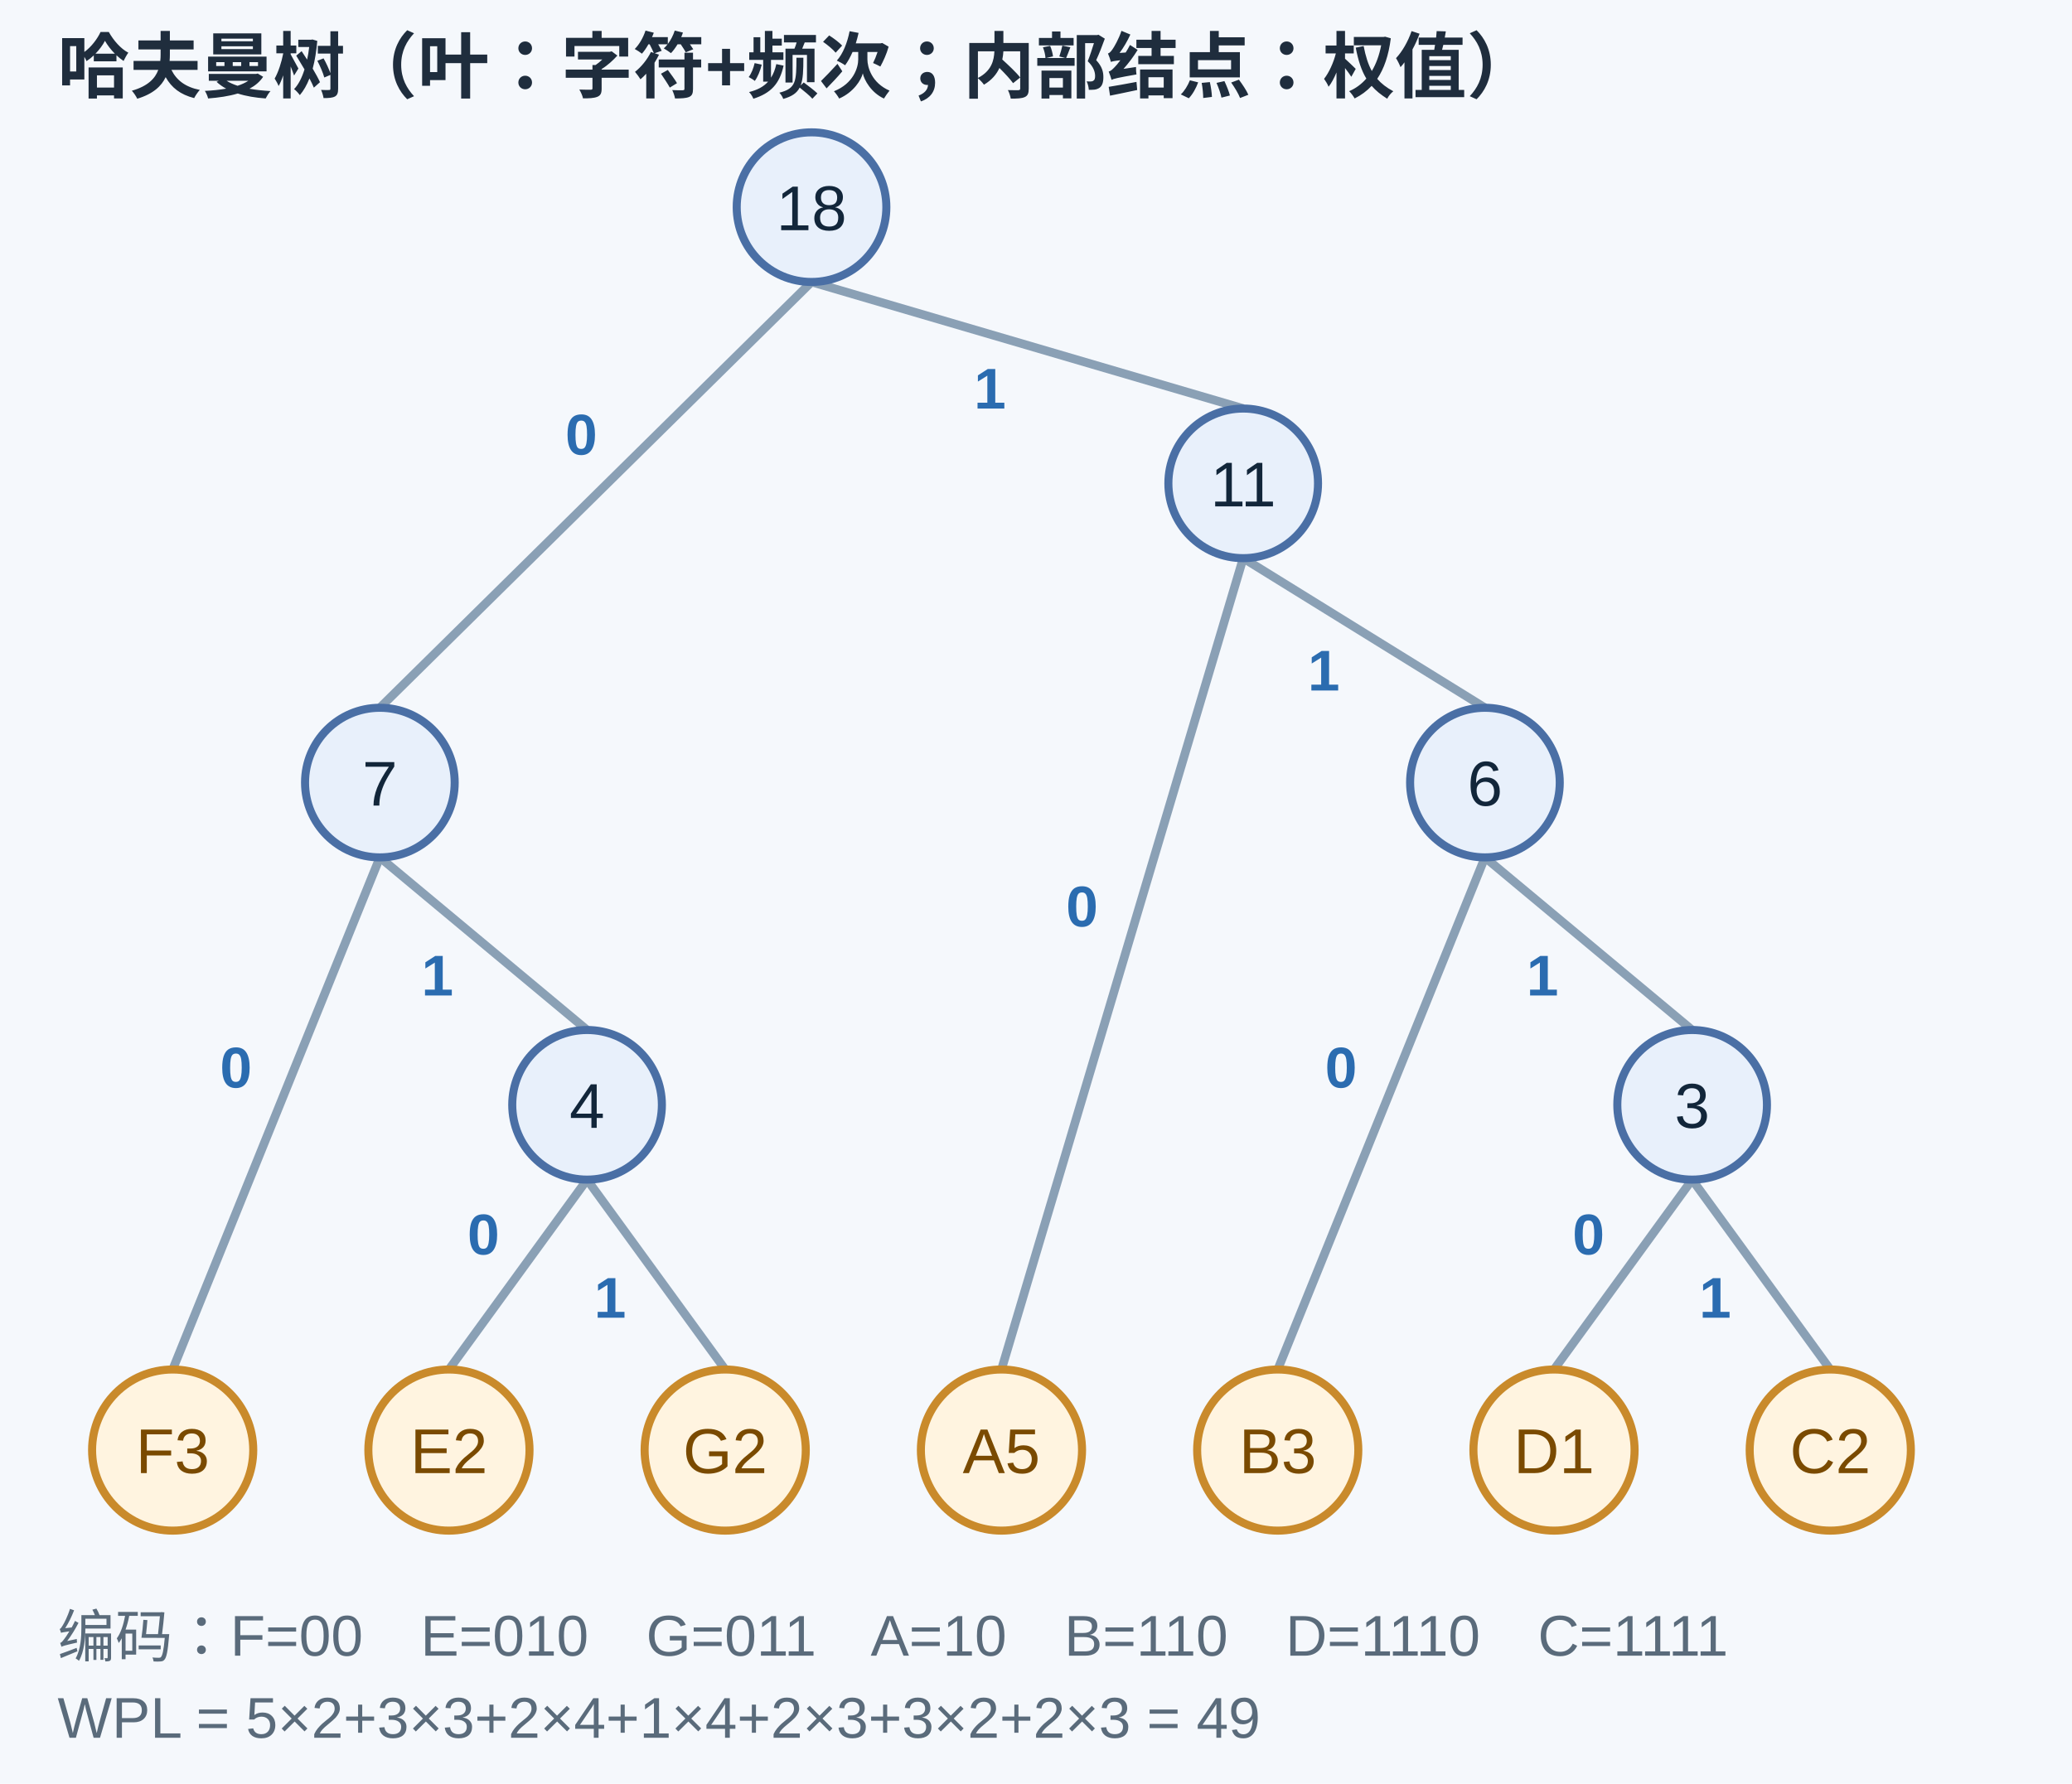
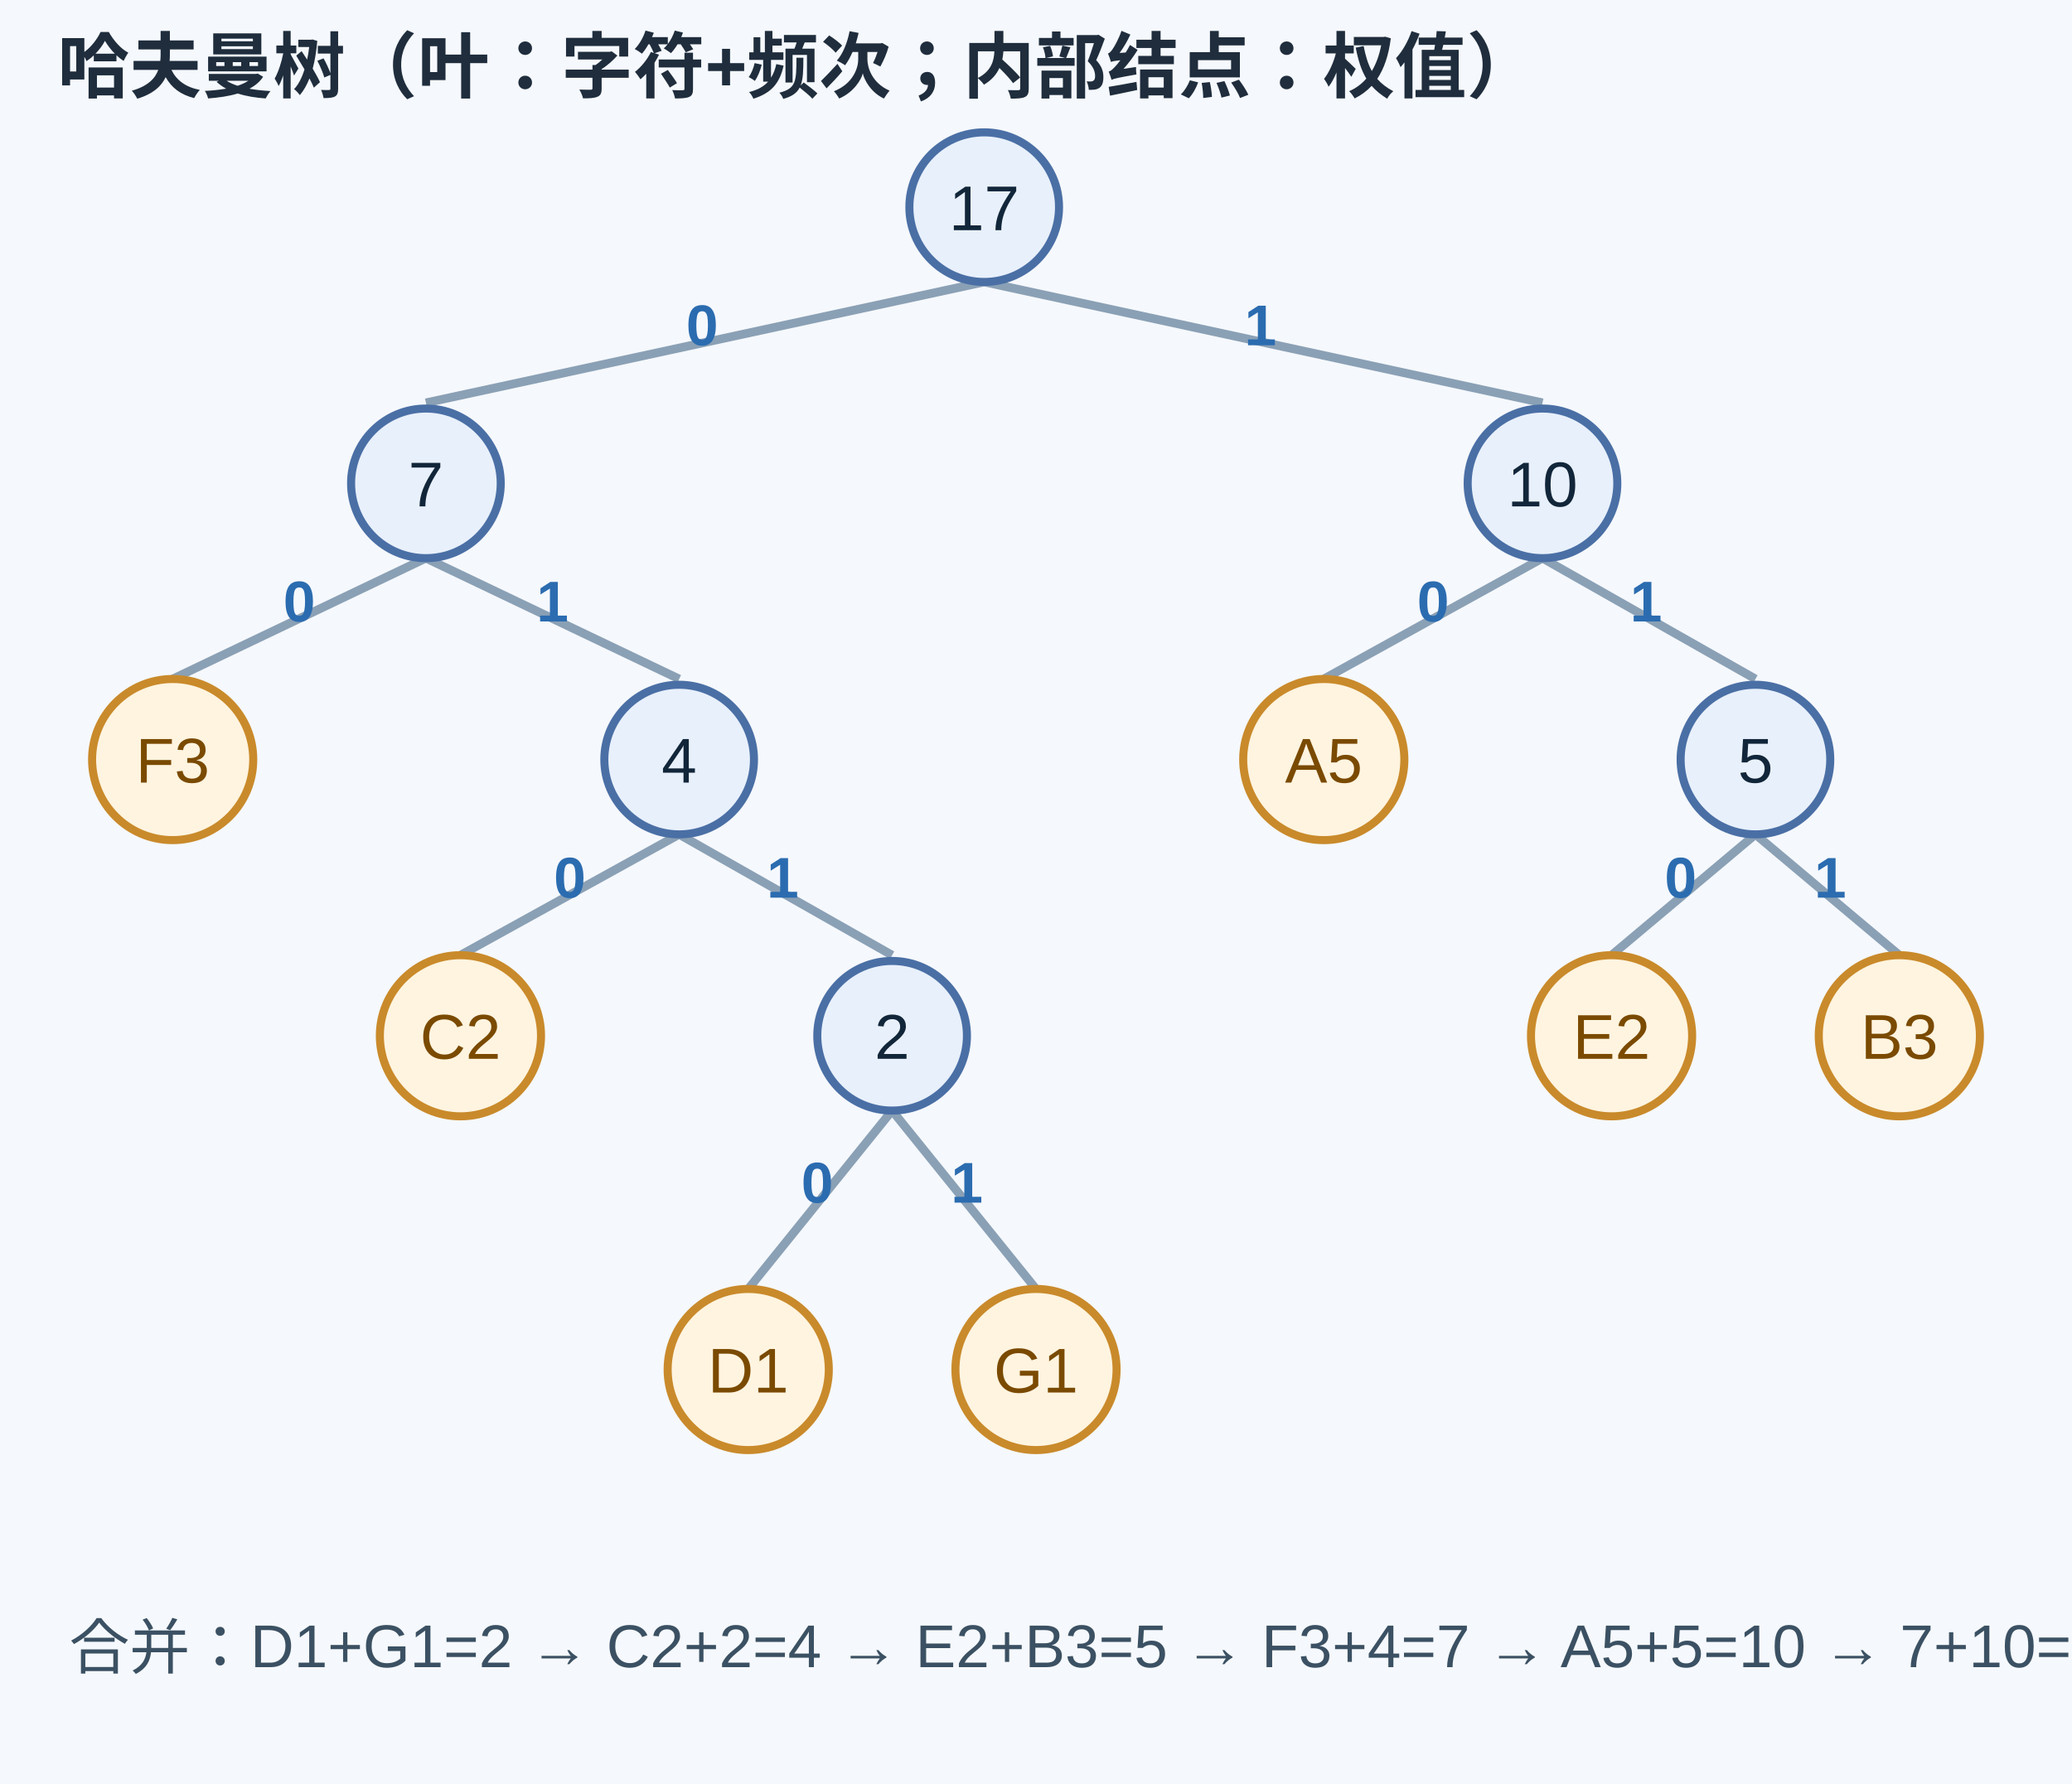
- <svg xmlns="http://www.w3.org/2000/svg" width="360" height="310" viewBox="0 0 360 310" role="img" aria-label="第42题哈夫曼树：A=10 B=110 C=1111 D=1110 E=010 F=00 G=011，WPL=49" font-family="'Helvetica Neue',Arial,sans-serif">
+ <svg xmlns="http://www.w3.org/2000/svg" width="360" height="310" viewBox="0 0 360 310" role="img" aria-label="第42题哈夫曼树：A=10 B=111 C=010 D=0110 E=110 F=00 G=0111，WPL=45" font-family="'Helvetica Neue',Arial,sans-serif">
  <rect width="360" height="310" fill="#f5f8fc" />
  <text x="10" y="16" font-size="12.5" font-weight="bold" fill="#1f2d3d">哈夫曼树（叶：字符+频次；内部结点：权值）</text>
-   <line x1="141" y1="49" x2="66" y2="123" stroke="#8aa0b5" stroke-width="1.5" />
-   <text x="101" y="79" font-size="10" font-weight="bold" text-anchor="middle" fill="#2b6cb0">0</text>
-   <line x1="141" y1="49" x2="216" y2="71" stroke="#8aa0b5" stroke-width="1.5" />
-   <text x="172" y="71" font-size="10" font-weight="bold" text-anchor="middle" fill="#2b6cb0">1</text>
-   <line x1="66" y1="149" x2="30" y2="238" stroke="#8aa0b5" stroke-width="1.5" />
-   <text x="41" y="189" font-size="10" font-weight="bold" text-anchor="middle" fill="#2b6cb0">0</text>
-   <line x1="66" y1="149" x2="102" y2="179" stroke="#8aa0b5" stroke-width="1.5" />
-   <text x="76" y="173" font-size="10" font-weight="bold" text-anchor="middle" fill="#2b6cb0">1</text>
-   <line x1="102" y1="205" x2="78" y2="238" stroke="#8aa0b5" stroke-width="1.5" />
-   <text x="84" y="218" font-size="10" font-weight="bold" text-anchor="middle" fill="#2b6cb0">0</text>
-   <line x1="102" y1="205" x2="126" y2="238" stroke="#8aa0b5" stroke-width="1.5" />
-   <text x="106" y="229" font-size="10" font-weight="bold" text-anchor="middle" fill="#2b6cb0">1</text>
-   <line x1="216" y1="97" x2="174" y2="238" stroke="#8aa0b5" stroke-width="1.5" />
-   <text x="188" y="161" font-size="10" font-weight="bold" text-anchor="middle" fill="#2b6cb0">0</text>
-   <line x1="216" y1="97" x2="258" y2="123" stroke="#8aa0b5" stroke-width="1.5" />
-   <text x="230" y="120" font-size="10" font-weight="bold" text-anchor="middle" fill="#2b6cb0">1</text>
-   <line x1="258" y1="149" x2="222" y2="238" stroke="#8aa0b5" stroke-width="1.5" />
-   <text x="233" y="189" font-size="10" font-weight="bold" text-anchor="middle" fill="#2b6cb0">0</text>
-   <line x1="258" y1="149" x2="294" y2="179" stroke="#8aa0b5" stroke-width="1.5" />
-   <text x="268" y="173" font-size="10" font-weight="bold" text-anchor="middle" fill="#2b6cb0">1</text>
-   <line x1="294" y1="205" x2="270" y2="238" stroke="#8aa0b5" stroke-width="1.5" />
-   <text x="276" y="218" font-size="10" font-weight="bold" text-anchor="middle" fill="#2b6cb0">0</text>
-   <line x1="294" y1="205" x2="318" y2="238" stroke="#8aa0b5" stroke-width="1.5" />
-   <text x="298" y="229" font-size="10" font-weight="bold" text-anchor="middle" fill="#2b6cb0">1</text>
-   <circle cx="102" cy="192" r="13" fill="#e8f0fb" stroke="#4a6fa5" stroke-width="1.4" />
-   <text x="102" y="196" font-size="11" text-anchor="middle" fill="#12263a">4</text>
-   <circle cx="66" cy="136" r="13" fill="#e8f0fb" stroke="#4a6fa5" stroke-width="1.4" />
-   <text x="66" y="140" font-size="11" text-anchor="middle" fill="#12263a">7</text>
-   <circle cx="294" cy="192" r="13" fill="#e8f0fb" stroke="#4a6fa5" stroke-width="1.4" />
-   <text x="294" y="196" font-size="11" text-anchor="middle" fill="#12263a">3</text>
-   <circle cx="258" cy="136" r="13" fill="#e8f0fb" stroke="#4a6fa5" stroke-width="1.4" />
-   <text x="258" y="140" font-size="11" text-anchor="middle" fill="#12263a">6</text>
-   <circle cx="216" cy="84" r="13" fill="#e8f0fb" stroke="#4a6fa5" stroke-width="1.4" />
-   <text x="216" y="88" font-size="11" text-anchor="middle" fill="#12263a">11</text>
-   <circle cx="141" cy="36" r="13" fill="#e8f0fb" stroke="#4a6fa5" stroke-width="1.4" />
-   <text x="141" y="40" font-size="11" text-anchor="middle" fill="#12263a">18</text>
-   <circle cx="30" cy="252" r="14" fill="#fff4e0" stroke="#c98a2b" stroke-width="1.4" />
-   <text x="30" y="256" font-size="11" text-anchor="middle" fill="#7a4a00">F3</text>
-   <circle cx="78" cy="252" r="14" fill="#fff4e0" stroke="#c98a2b" stroke-width="1.4" />
-   <text x="78" y="256" font-size="11" text-anchor="middle" fill="#7a4a00">E2</text>
-   <circle cx="126" cy="252" r="14" fill="#fff4e0" stroke="#c98a2b" stroke-width="1.4" />
-   <text x="126" y="256" font-size="11" text-anchor="middle" fill="#7a4a00">G2</text>
-   <circle cx="174" cy="252" r="14" fill="#fff4e0" stroke="#c98a2b" stroke-width="1.4" />
-   <text x="174" y="256" font-size="11" text-anchor="middle" fill="#7a4a00">A5</text>
-   <circle cx="222" cy="252" r="14" fill="#fff4e0" stroke="#c98a2b" stroke-width="1.4" />
-   <text x="222" y="256" font-size="11" text-anchor="middle" fill="#7a4a00">B3</text>
-   <circle cx="270" cy="252" r="14" fill="#fff4e0" stroke="#c98a2b" stroke-width="1.4" />
-   <text x="270" y="256" font-size="11" text-anchor="middle" fill="#7a4a00">D1</text>
-   <circle cx="318" cy="252" r="14" fill="#fff4e0" stroke="#c98a2b" stroke-width="1.4" />
-   <text x="318" y="256" font-size="11" text-anchor="middle" fill="#7a4a00">C2</text>
-   <text x="10" y="288" font-size="10" fill="#5a6b7b">编码：F=00　E=010　G=011　A=10　B=110　D=1110　C=1111</text>
-   <text x="10" y="302" font-size="10" fill="#5a6b7b">WPL = 5×2+3×3+2×4+1×4+2×3+3×2+2×3 = 49</text>
+   <line x1="171" y1="49" x2="74" y2="70" stroke="#8aa0b5" stroke-width="1.5" />
+   <text x="122" y="60" font-size="10" font-weight="bold" text-anchor="middle" fill="#2b6cb0">0</text>
+   <line x1="171" y1="49" x2="268" y2="70" stroke="#8aa0b5" stroke-width="1.5" />
+   <text x="219" y="60" font-size="10" font-weight="bold" text-anchor="middle" fill="#2b6cb0">1</text>
+   <line x1="74" y1="97" x2="30" y2="118" stroke="#8aa0b5" stroke-width="1.5" />
+   <text x="52" y="108" font-size="10" font-weight="bold" text-anchor="middle" fill="#2b6cb0">0</text>
+   <line x1="74" y1="97" x2="118" y2="118" stroke="#8aa0b5" stroke-width="1.5" />
+   <text x="96" y="108" font-size="10" font-weight="bold" text-anchor="middle" fill="#2b6cb0">1</text>
+   <line x1="118" y1="145" x2="80" y2="166" stroke="#8aa0b5" stroke-width="1.5" />
+   <text x="99" y="156" font-size="10" font-weight="bold" text-anchor="middle" fill="#2b6cb0">0</text>
+   <line x1="118" y1="145" x2="155" y2="166" stroke="#8aa0b5" stroke-width="1.5" />
+   <text x="136" y="156" font-size="10" font-weight="bold" text-anchor="middle" fill="#2b6cb0">1</text>
+   <line x1="155" y1="193" x2="130" y2="224" stroke="#8aa0b5" stroke-width="1.5" />
+   <text x="142" y="209" font-size="10" font-weight="bold" text-anchor="middle" fill="#2b6cb0">0</text>
+   <line x1="155" y1="193" x2="180" y2="224" stroke="#8aa0b5" stroke-width="1.5" />
+   <text x="168" y="209" font-size="10" font-weight="bold" text-anchor="middle" fill="#2b6cb0">1</text>
+   <line x1="268" y1="97" x2="230" y2="118" stroke="#8aa0b5" stroke-width="1.5" />
+   <text x="249" y="108" font-size="10" font-weight="bold" text-anchor="middle" fill="#2b6cb0">0</text>
+   <line x1="268" y1="97" x2="305" y2="118" stroke="#8aa0b5" stroke-width="1.5" />
+   <text x="286" y="108" font-size="10" font-weight="bold" text-anchor="middle" fill="#2b6cb0">1</text>
+   <line x1="305" y1="145" x2="280" y2="166" stroke="#8aa0b5" stroke-width="1.5" />
+   <text x="292" y="156" font-size="10" font-weight="bold" text-anchor="middle" fill="#2b6cb0">0</text>
+   <line x1="305" y1="145" x2="330" y2="166" stroke="#8aa0b5" stroke-width="1.5" />
+   <text x="318" y="156" font-size="10" font-weight="bold" text-anchor="middle" fill="#2b6cb0">1</text>
+   <circle cx="171" cy="36" r="13" fill="#e8f0fb" stroke="#4a6fa5" stroke-width="1.4" />
+   <text x="171" y="40" font-size="11" text-anchor="middle" fill="#12263a">17</text>
+   <circle cx="74" cy="84" r="13" fill="#e8f0fb" stroke="#4a6fa5" stroke-width="1.4" />
+   <text x="74" y="88" font-size="11" text-anchor="middle" fill="#12263a">7</text>
+   <circle cx="268" cy="84" r="13" fill="#e8f0fb" stroke="#4a6fa5" stroke-width="1.4" />
+   <text x="268" y="88" font-size="11" text-anchor="middle" fill="#12263a">10</text>
+   <circle cx="30" cy="132" r="14" fill="#fff4e0" stroke="#c98a2b" stroke-width="1.4" />
+   <text x="30" y="136" font-size="11" text-anchor="middle" fill="#7a4a00">F3</text>
+   <circle cx="118" cy="132" r="13" fill="#e8f0fb" stroke="#4a6fa5" stroke-width="1.4" />
+   <text x="118" y="136" font-size="11" text-anchor="middle" fill="#12263a">4</text>
+   <circle cx="230" cy="132" r="14" fill="#fff4e0" stroke="#c98a2b" stroke-width="1.4" />
+   <text x="230" y="136" font-size="11" text-anchor="middle" fill="#7a4a00">A5</text>
+   <circle cx="305" cy="132" r="13" fill="#e8f0fb" stroke="#4a6fa5" stroke-width="1.4" />
+   <text x="305" y="136" font-size="11" text-anchor="middle" fill="#12263a">5</text>
+   <circle cx="80" cy="180" r="14" fill="#fff4e0" stroke="#c98a2b" stroke-width="1.4" />
+   <text x="80" y="184" font-size="11" text-anchor="middle" fill="#7a4a00">C2</text>
+   <circle cx="155" cy="180" r="13" fill="#e8f0fb" stroke="#4a6fa5" stroke-width="1.4" />
+   <text x="155" y="184" font-size="11" text-anchor="middle" fill="#12263a">2</text>
+   <circle cx="280" cy="180" r="14" fill="#fff4e0" stroke="#c98a2b" stroke-width="1.4" />
+   <text x="280" y="184" font-size="11" text-anchor="middle" fill="#7a4a00">E2</text>
+   <circle cx="330" cy="180" r="14" fill="#fff4e0" stroke="#c98a2b" stroke-width="1.4" />
+   <text x="330" y="184" font-size="11" text-anchor="middle" fill="#7a4a00">B3</text>
+   <circle cx="130" cy="238" r="14" fill="#fff4e0" stroke="#c98a2b" stroke-width="1.4" />
+   <text x="130" y="242" font-size="11" text-anchor="middle" fill="#7a4a00">D1</text>
+   <circle cx="180" cy="238" r="14" fill="#fff4e0" stroke="#c98a2b" stroke-width="1.4" />
+   <text x="180" y="242" font-size="11" text-anchor="middle" fill="#7a4a00">G1</text>
+   <text x="12" y="290" font-size="10.5" fill="#3b5163">合并：D1+G1=2 → C2+2=4 → E2+B3=5 → F3+4=7 → A5+5=10 → 7+10=17；WPL=2+4+5+7+10+17=45</text>
</svg>
